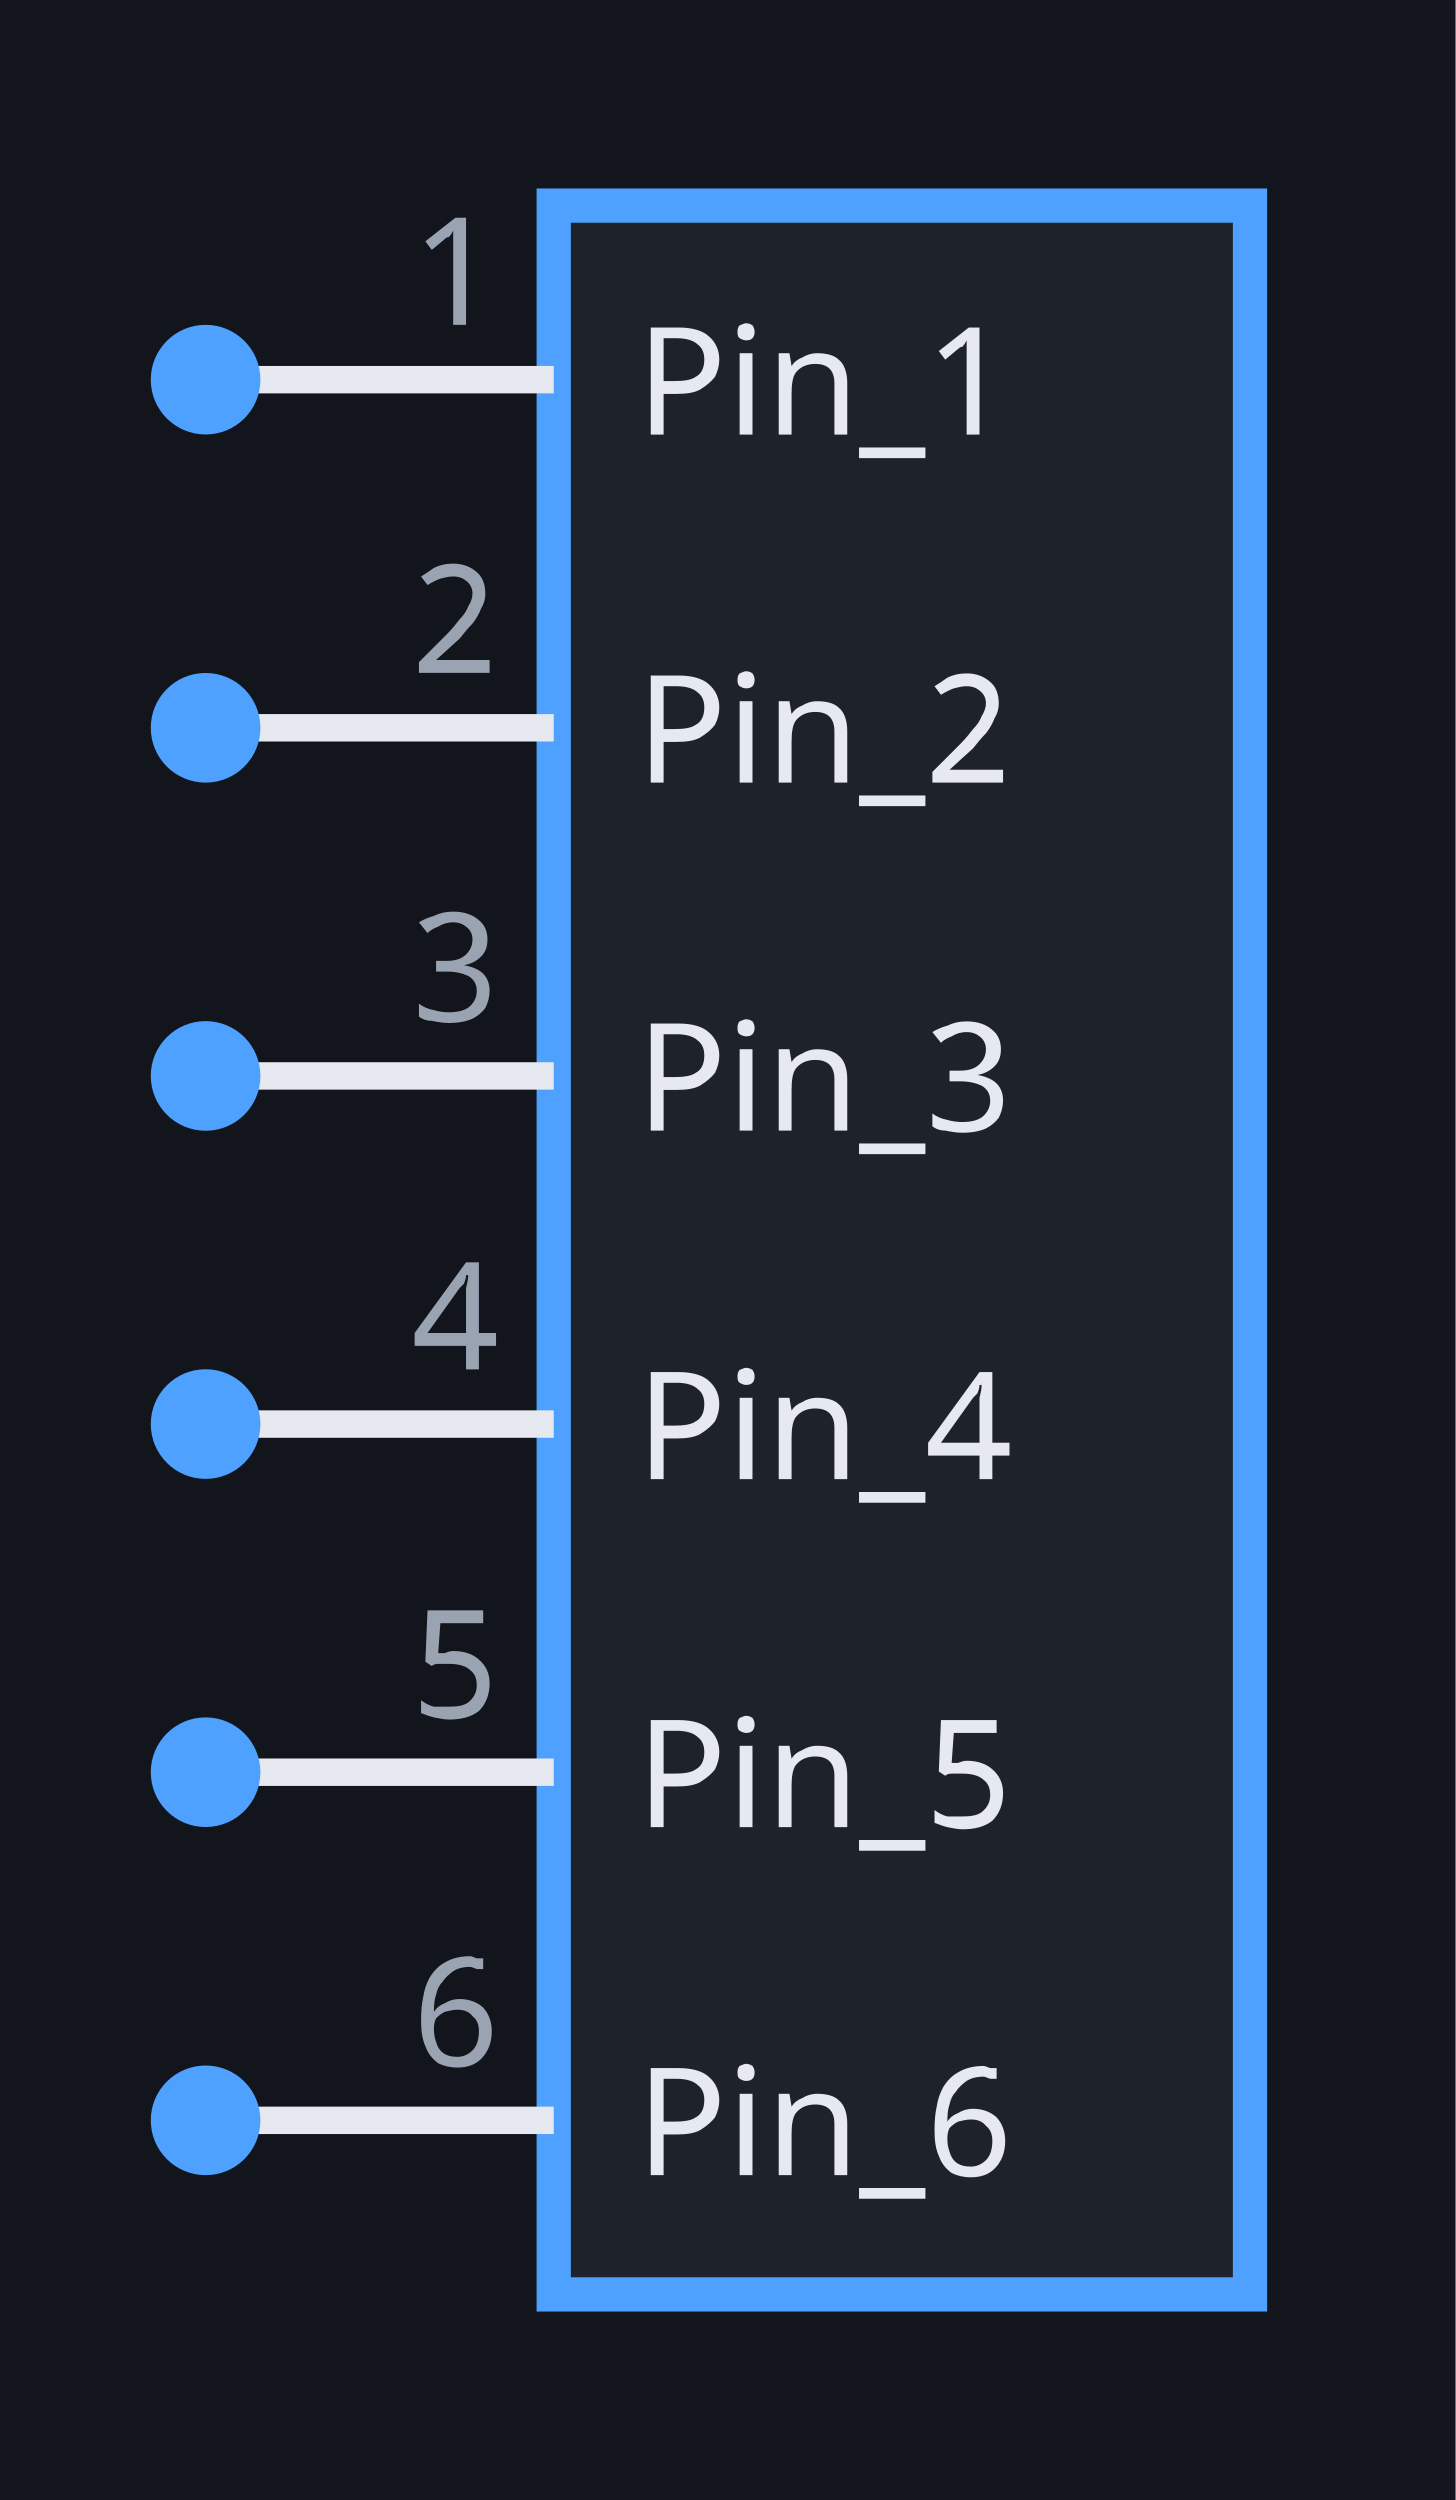
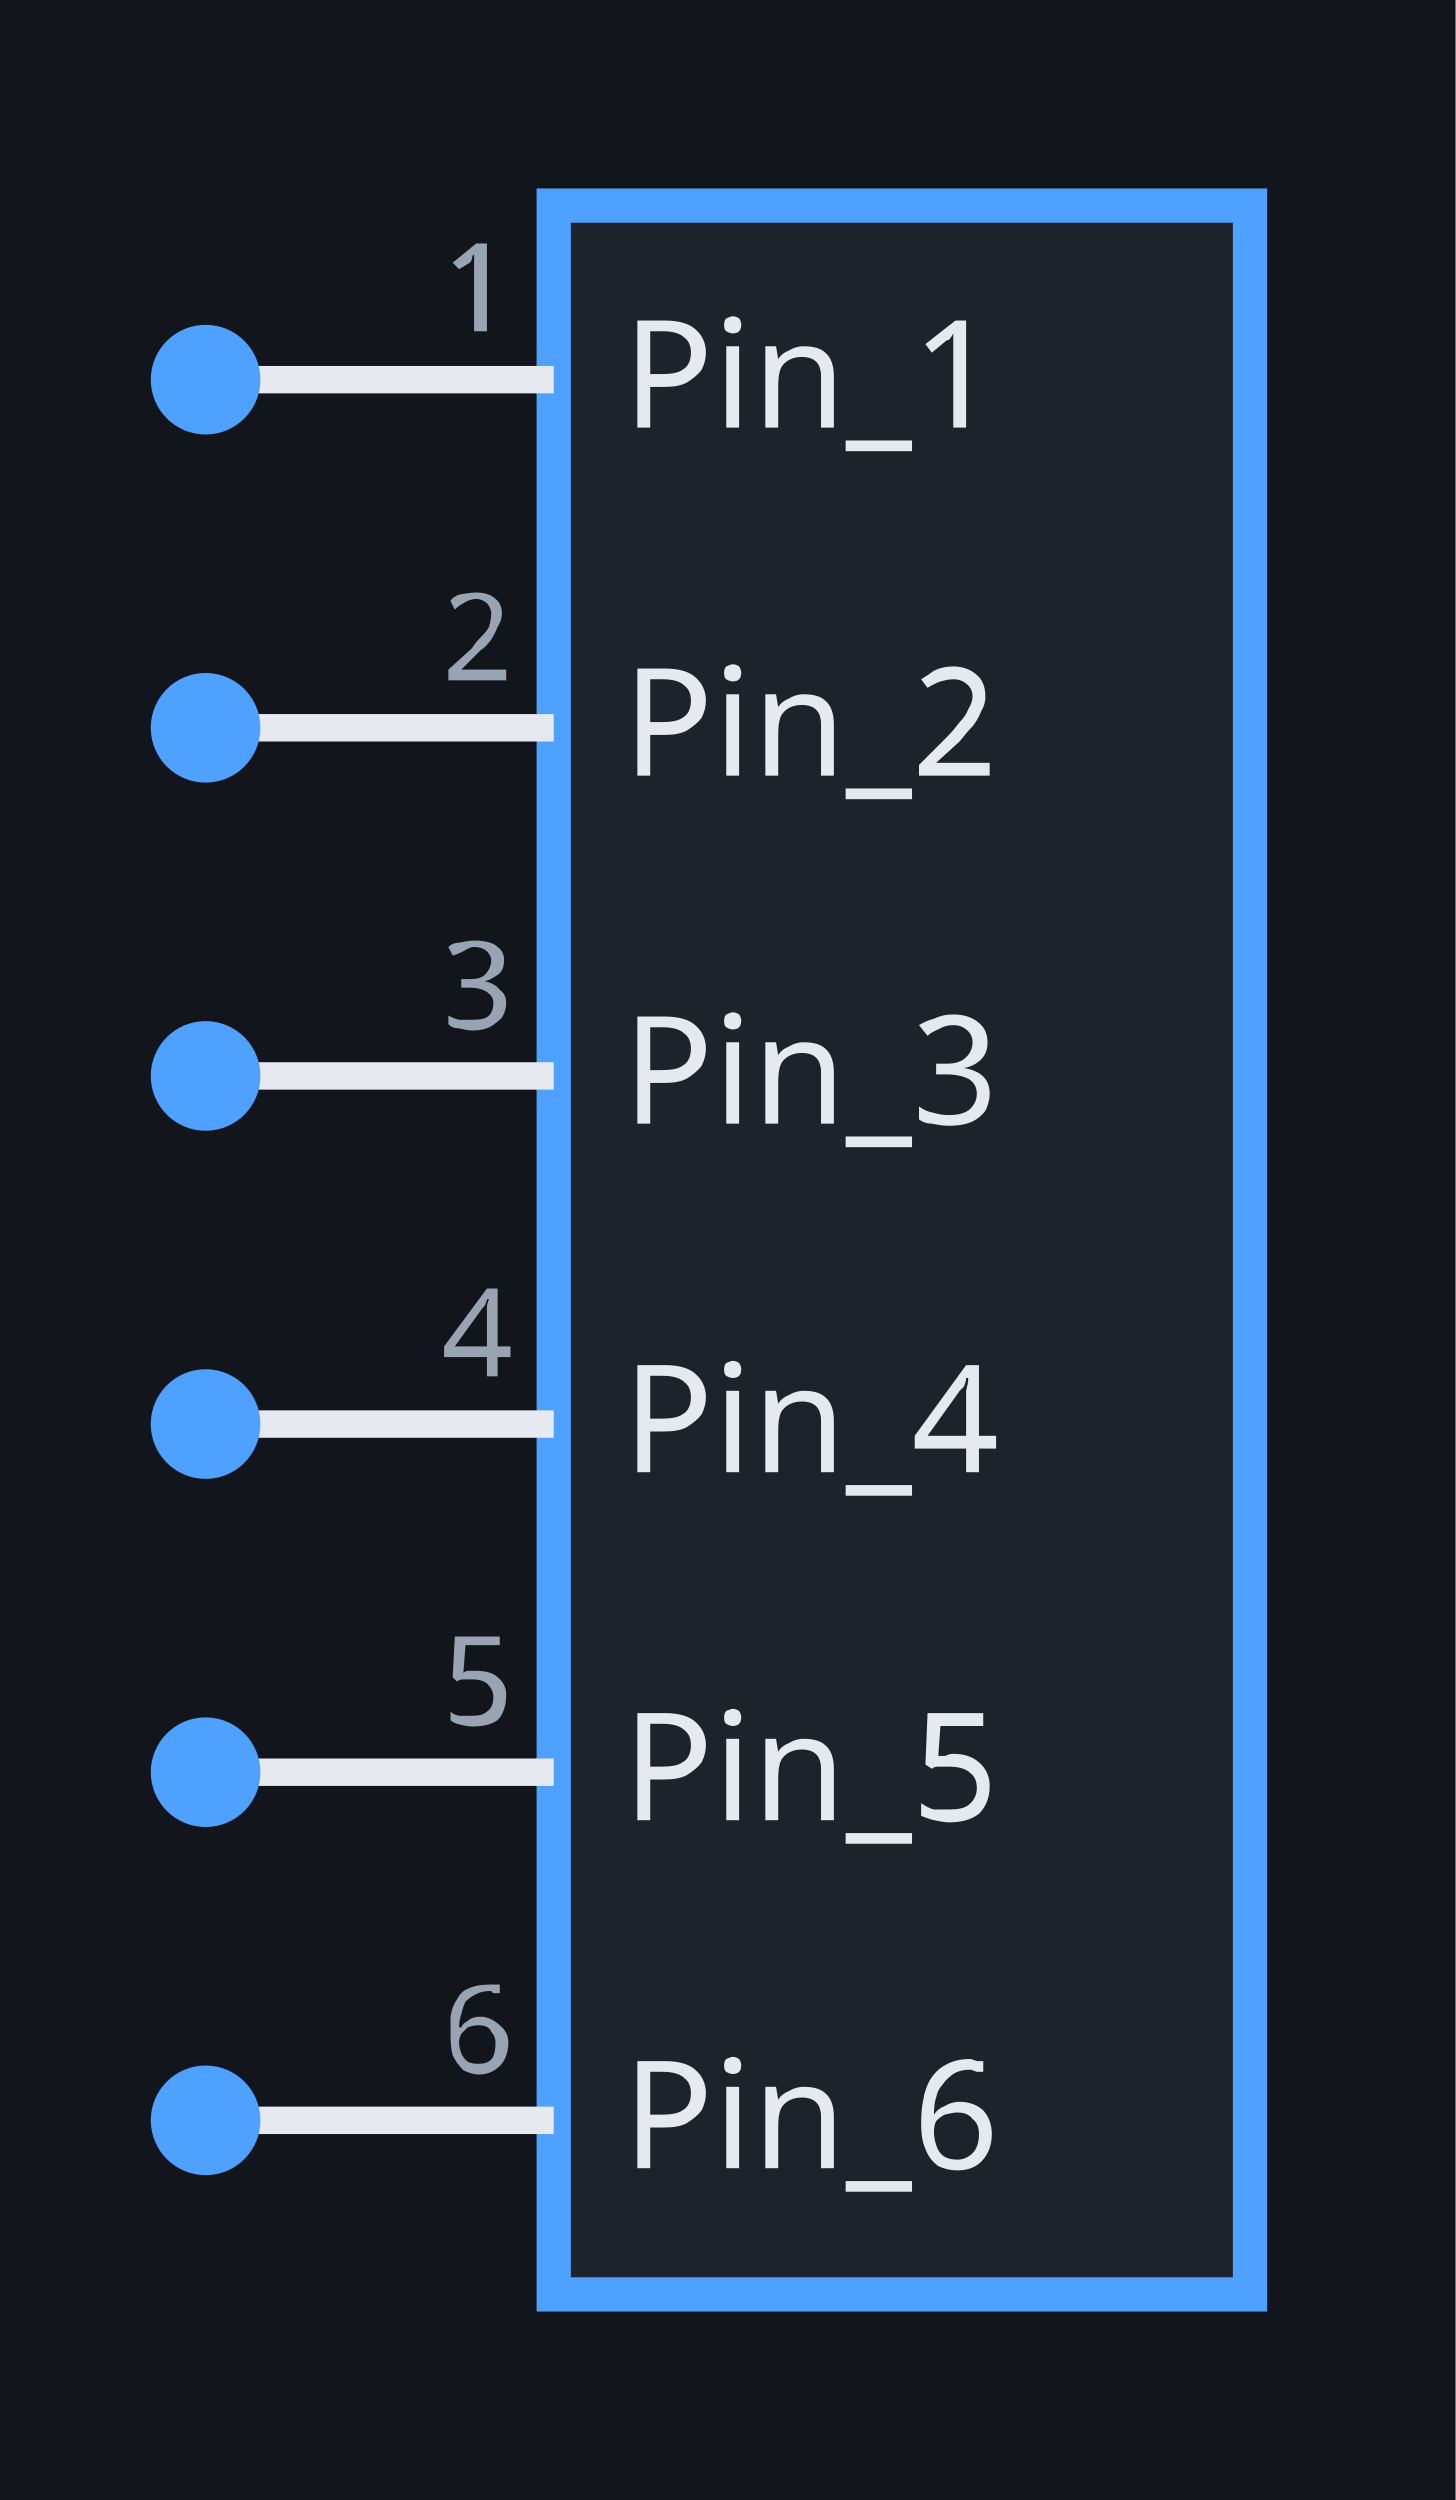
<svg xmlns="http://www.w3.org/2000/svg" viewBox="-6.58 -9.12 10.62 18.24" preserveAspectRatio="xMidYMid meet" style="width:100%;height:100%">
  <rect x="-6.58" y="-9.12" width="10.62" height="18.24" fill="#12151c" />
  <rect x="-2.540" y="-7.620" width="5.080" height="15.240" fill="#1e222b" stroke="#4ea1ff" stroke-width="0.25" />
  <line x1="-5.080" y1="-6.350" x2="-2.540" y2="-6.350" stroke="#e6e9ef" stroke-width="0.2" />
  <circle cx="-5.080" cy="-6.350" r="0.4" fill="#4ea1ff" />
-   <text x="-2.940" y="-6.750" fill="#9aa3b2" font-size="1.1" text-anchor="end" font-family="sans-serif">1</text>
-   <text x="-1.940" y="-5.950" fill="#e6e9ef" font-size="1.1" text-anchor="start" font-family="sans-serif">Pin_1</text>
+   <text x="-2.040" y="-6.000" fill="#e6e9ef" font-size="1.1" text-anchor="start" font-family="sans-serif">Pin_1</text>
+   <text x="-2.840" y="-6.700" fill="#9aa3b2" font-size="0.9" text-anchor="end" font-family="sans-serif">1</text>
  <line x1="-5.080" y1="-3.810" x2="-2.540" y2="-3.810" stroke="#e6e9ef" stroke-width="0.2" />
  <circle cx="-5.080" cy="-3.810" r="0.4" fill="#4ea1ff" />
-   <text x="-2.940" y="-4.210" fill="#9aa3b2" font-size="1.1" text-anchor="end" font-family="sans-serif">2</text>
-   <text x="-1.940" y="-3.410" fill="#e6e9ef" font-size="1.1" text-anchor="start" font-family="sans-serif">Pin_2</text>
+   <text x="-2.040" y="-3.460" fill="#e6e9ef" font-size="1.1" text-anchor="start" font-family="sans-serif">Pin_2</text>
+   <text x="-2.840" y="-4.160" fill="#9aa3b2" font-size="0.9" text-anchor="end" font-family="sans-serif">2</text>
  <line x1="-5.080" y1="-1.270" x2="-2.540" y2="-1.270" stroke="#e6e9ef" stroke-width="0.2" />
  <circle cx="-5.080" cy="-1.270" r="0.4" fill="#4ea1ff" />
-   <text x="-2.940" y="-1.670" fill="#9aa3b2" font-size="1.1" text-anchor="end" font-family="sans-serif">3</text>
-   <text x="-1.940" y="-0.870" fill="#e6e9ef" font-size="1.1" text-anchor="start" font-family="sans-serif">Pin_3</text>
+   <text x="-2.040" y="-0.920" fill="#e6e9ef" font-size="1.1" text-anchor="start" font-family="sans-serif">Pin_3</text>
+   <text x="-2.840" y="-1.620" fill="#9aa3b2" font-size="0.9" text-anchor="end" font-family="sans-serif">3</text>
  <line x1="-5.080" y1="1.270" x2="-2.540" y2="1.270" stroke="#e6e9ef" stroke-width="0.2" />
  <circle cx="-5.080" cy="1.270" r="0.4" fill="#4ea1ff" />
-   <text x="-2.940" y="0.870" fill="#9aa3b2" font-size="1.1" text-anchor="end" font-family="sans-serif">4</text>
-   <text x="-1.940" y="1.670" fill="#e6e9ef" font-size="1.1" text-anchor="start" font-family="sans-serif">Pin_4</text>
+   <text x="-2.040" y="1.620" fill="#e6e9ef" font-size="1.1" text-anchor="start" font-family="sans-serif">Pin_4</text>
+   <text x="-2.840" y="0.920" fill="#9aa3b2" font-size="0.9" text-anchor="end" font-family="sans-serif">4</text>
  <line x1="-5.080" y1="3.810" x2="-2.540" y2="3.810" stroke="#e6e9ef" stroke-width="0.2" />
  <circle cx="-5.080" cy="3.810" r="0.4" fill="#4ea1ff" />
-   <text x="-2.940" y="3.410" fill="#9aa3b2" font-size="1.1" text-anchor="end" font-family="sans-serif">5</text>
-   <text x="-1.940" y="4.210" fill="#e6e9ef" font-size="1.1" text-anchor="start" font-family="sans-serif">Pin_5</text>
+   <text x="-2.040" y="4.160" fill="#e6e9ef" font-size="1.1" text-anchor="start" font-family="sans-serif">Pin_5</text>
+   <text x="-2.840" y="3.460" fill="#9aa3b2" font-size="0.9" text-anchor="end" font-family="sans-serif">5</text>
  <line x1="-5.080" y1="6.350" x2="-2.540" y2="6.350" stroke="#e6e9ef" stroke-width="0.2" />
  <circle cx="-5.080" cy="6.350" r="0.4" fill="#4ea1ff" />
-   <text x="-2.940" y="5.950" fill="#9aa3b2" font-size="1.1" text-anchor="end" font-family="sans-serif">6</text>
-   <text x="-1.940" y="6.750" fill="#e6e9ef" font-size="1.1" text-anchor="start" font-family="sans-serif">Pin_6</text>
+   <text x="-2.040" y="6.700" fill="#e6e9ef" font-size="1.1" text-anchor="start" font-family="sans-serif">Pin_6</text>
+   <text x="-2.840" y="6.000" fill="#9aa3b2" font-size="0.9" text-anchor="end" font-family="sans-serif">6</text>
</svg>
